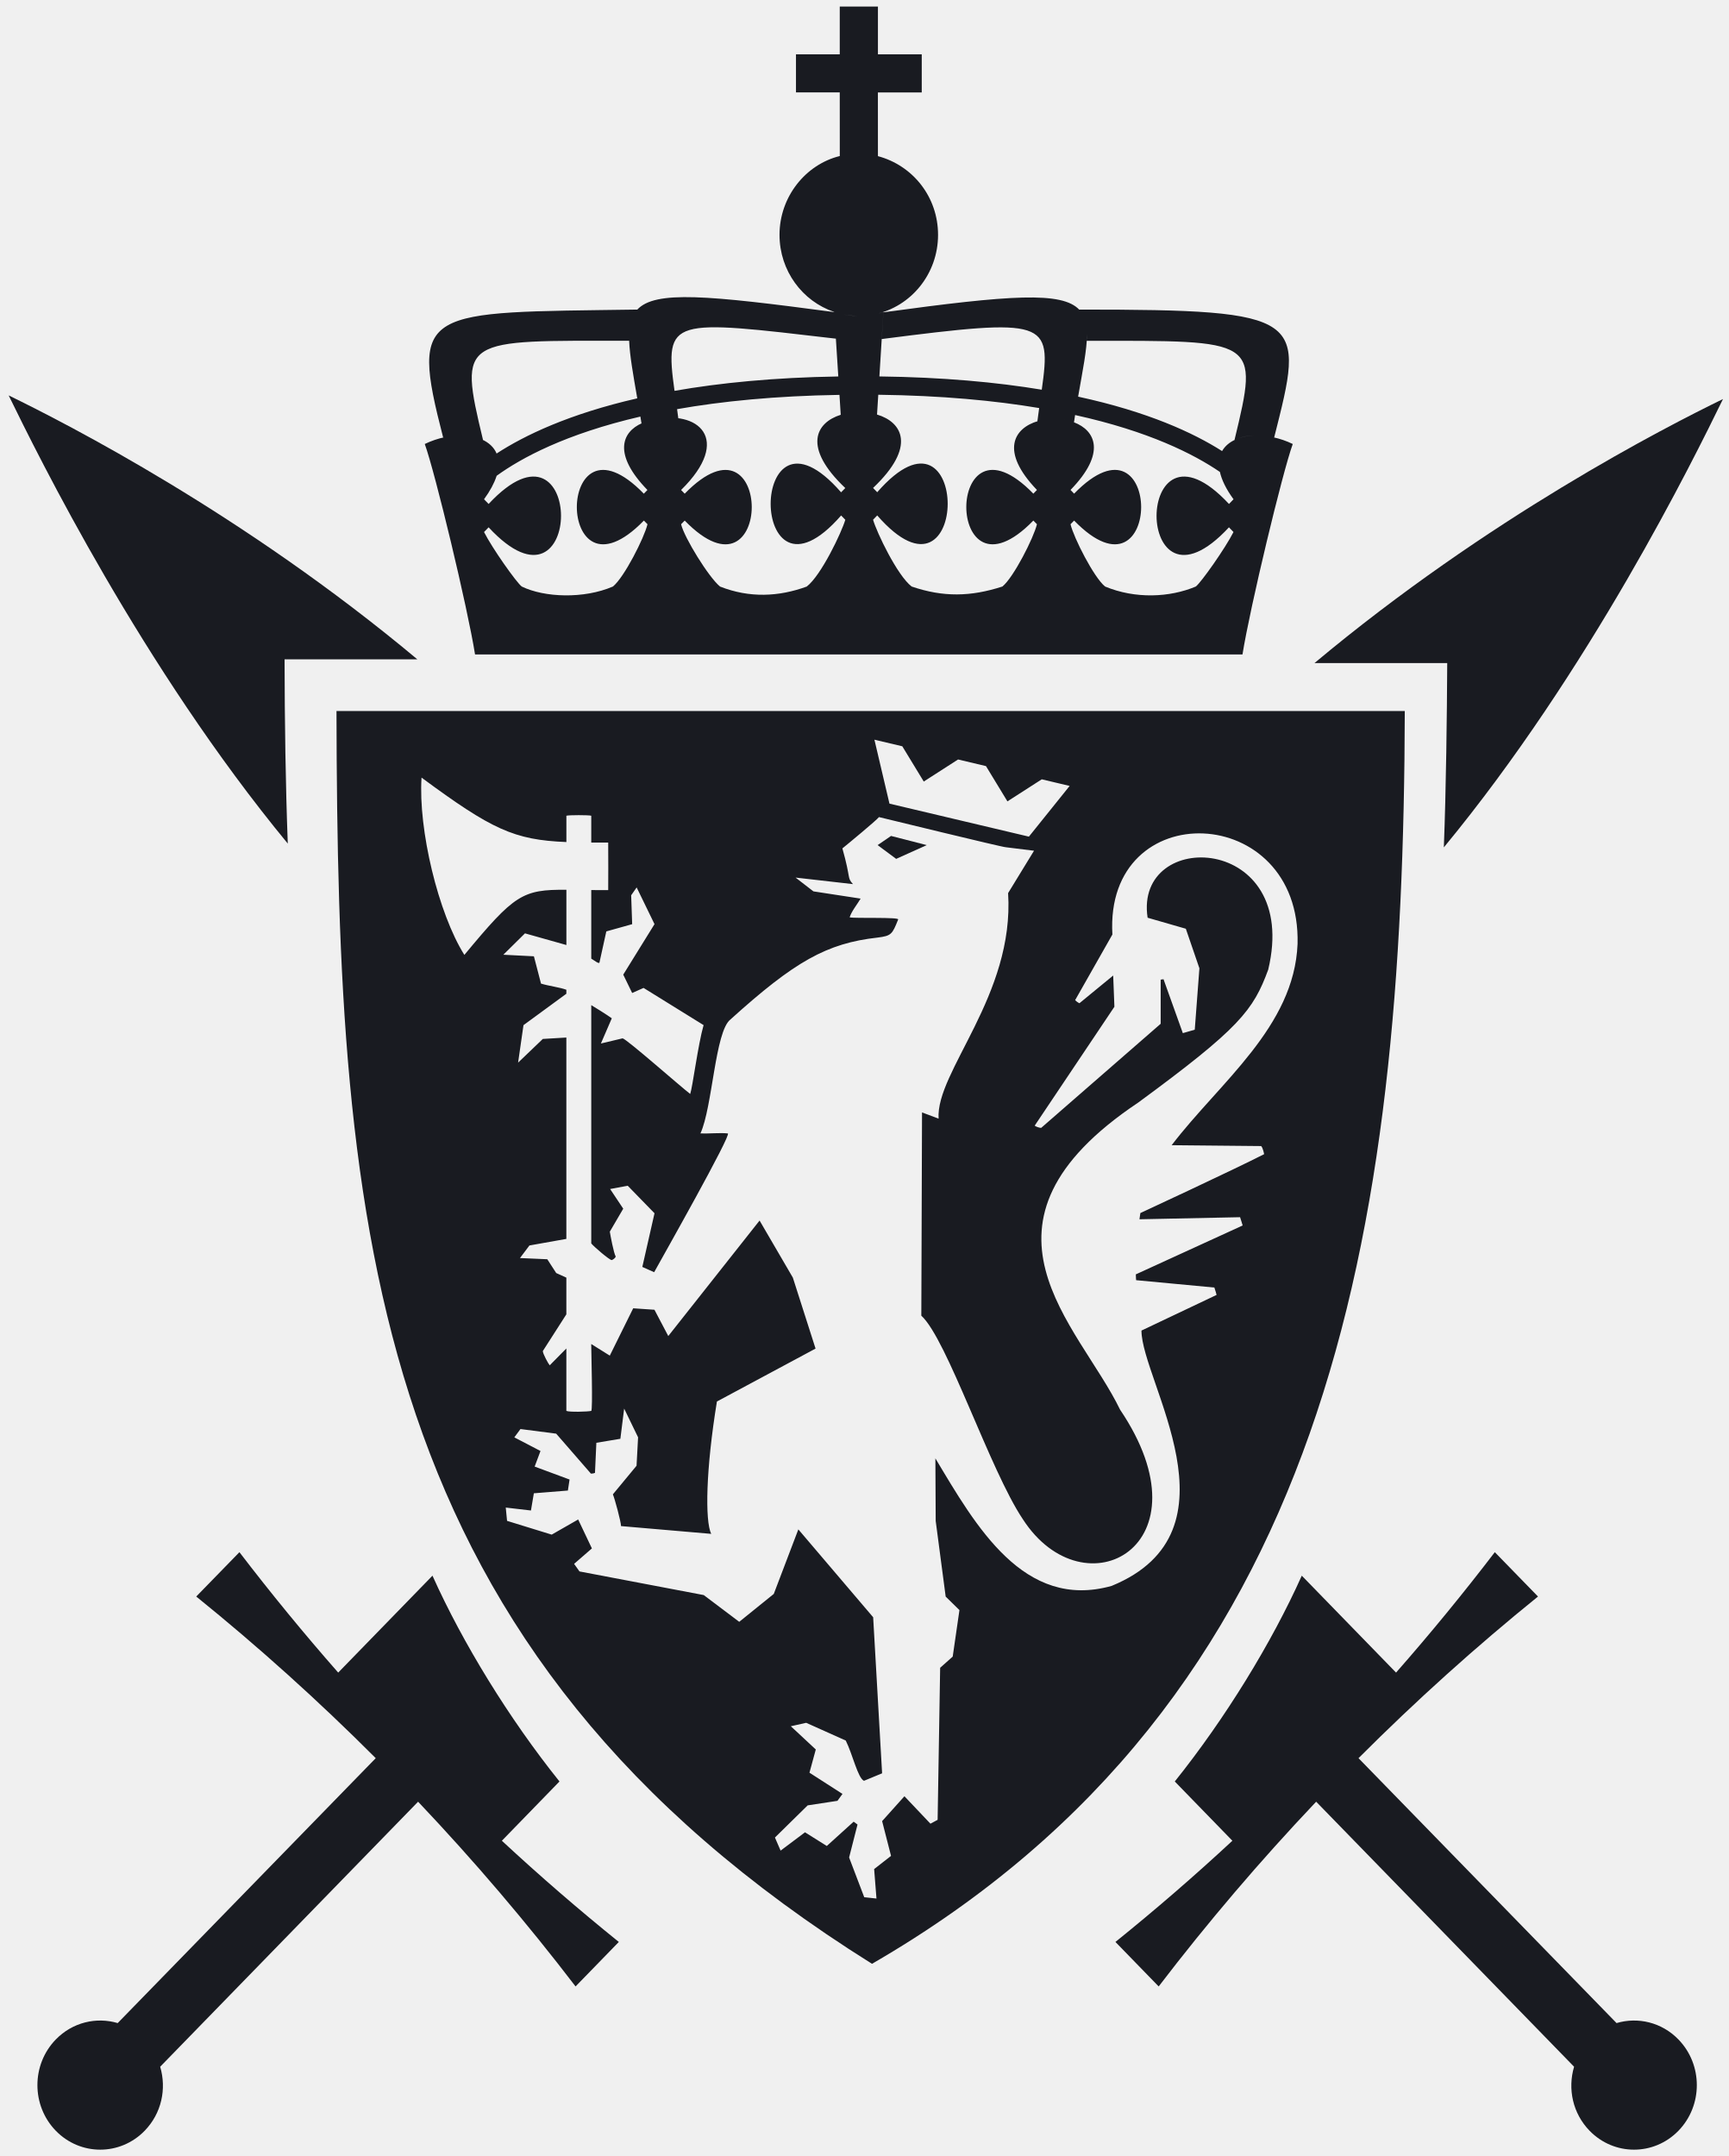
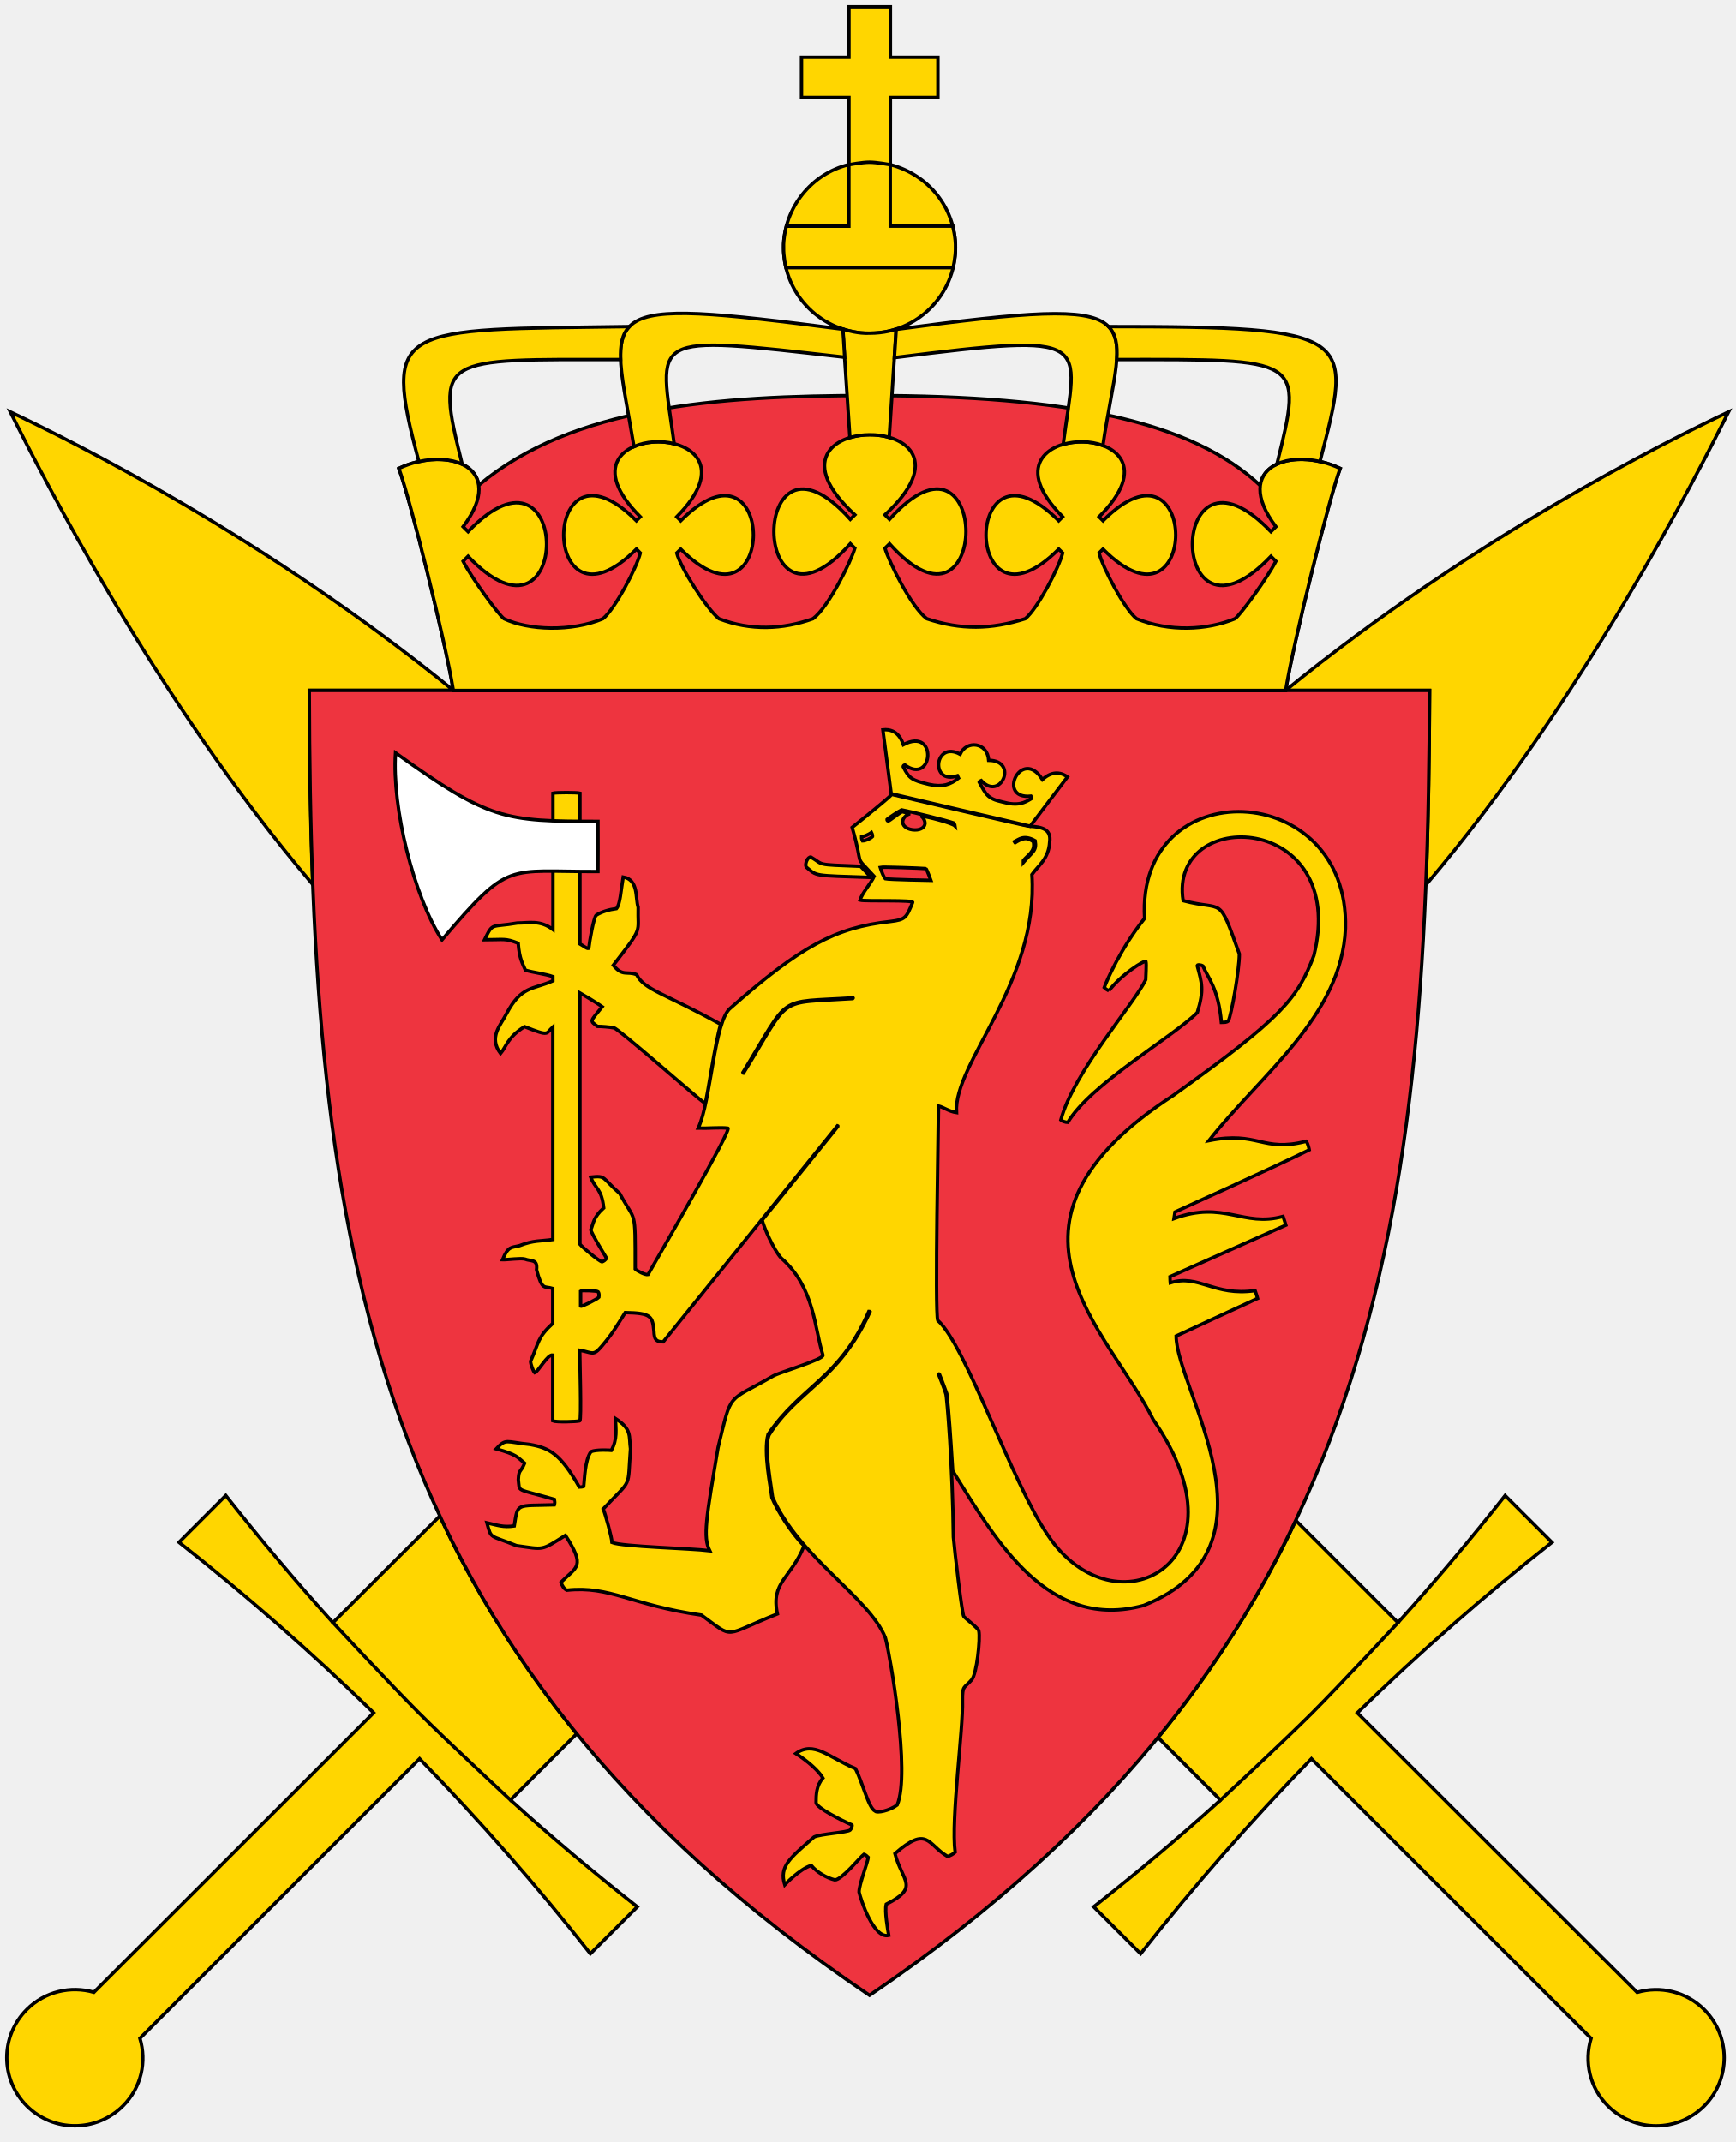
- <svg xmlns="http://www.w3.org/2000/svg" viewBox="0 0 97 121" fill="none">
-   <g clip-path="url(#clip0)" fill="#191B21">
-     <path d="M81.037 47.557C89.216 37.65 95.035 25.815 96.705 22.395 93.43 23.991 83.51 29.072 73.778 37.212 77.418 37.212 80.106 37.212 81.227 37.212 81.212 40.096 81.166 44.211 81.037 47.557zM90.731 113.54L76.248 98.673C79.483 95.435 82.845 92.412 86.322 89.601L83.898 87.112C82.129 89.423 80.297 91.66 78.355 93.87 78.355 93.87 73.401 88.775 73.064 88.431 71.373 92.201 68.765 96.452 65.936 99.981 66.029 100.078 69.169 103.307 69.169 103.307 67.017 105.305 64.857 107.169 62.605 108.987L65.032 111.484C67.771 107.903 70.718 104.442 73.871 101.116L88.347 115.99C87.981 117.228 88.265 118.603 89.218 119.584 90.594 120.998 92.829 120.998 94.204 119.584 95.58 118.168 95.58 115.876 94.204 114.46 93.266 113.492 91.924 113.186 90.731 113.54zM6.606 113.54L21.089 98.673C17.854 95.435 14.492 92.412 11.014 89.601L13.438 87.112C15.208 89.423 17.04 91.66 18.982 93.87 18.982 93.87 23.936 88.775 24.273 88.431 25.964 92.201 28.572 96.452 31.401 99.981 31.308 100.078 28.168 103.307 28.168 103.307 30.32 105.305 32.48 107.169 34.732 108.987L32.304 111.484C29.565 107.903 26.618 104.442 23.466 101.116L8.99 115.99C9.356 117.228 9.072 118.603 8.119 119.584 6.743 120.998 4.508 120.998 3.132 119.584 1.756 118.168 1.756 115.876 3.132 114.46 4.073 113.492 5.412 113.186 6.606 113.54zM15.972 37.002C16.677 37.002 19.445 37.002 23.422 37.002 13.688 28.861 3.763 23.787.486 22.191 2.156 25.609 7.98 37.438 16.152 47.344 16.026 44.005 15.979 40.547 15.972 37.002zM48.089 17.727C47.836 17.721 47.588 17.695 47.347 17.646 47.564 17.693 47.826 17.728 48.089 17.727zM48.945 17.668C48.935 17.67 48.926 17.672 48.916 17.672 48.924 17.67 48.935 17.668 48.945 17.668zM36.5 23.595C36.537 23.585 36.574 23.577 36.611 23.57 36.574 23.577 36.537 23.585 36.5 23.595zM35.434 17.962C35.449 17.915 35.468 17.867 35.487 17.822 35.468 17.867 35.451 17.915 35.434 17.962zM48.911 17.672C48.855 17.68 48.8 17.687 48.743 17.695 48.804 17.689 48.857 17.682 48.911 17.672zM70.631 24.439C70.751 24.442 70.873 24.45 70.997 24.463 70.873 24.448 70.751 24.441 70.631 24.439zM70.41 24.439C70.053 24.45 69.721 24.514 69.433 24.63 69.72 24.515 70.051 24.45 70.41 24.439zM47.127 17.595C47.162 17.605 47.201 17.614 47.241 17.624 47.202 17.614 47.165 17.605 47.127 17.595zM47.106 17.59C47.066 17.579 47.025 17.567 46.986 17.556 47.021 17.567 47.062 17.579 47.106 17.59zM59.348 23.512C59.609 23.525 59.864 23.568 60.102 23.641 59.866 23.568 59.61 23.525 59.348 23.512zM47.132 17.596C47.123 17.594 47.114 17.592 47.105 17.59 47.114 17.592 47.123 17.594 47.132 17.596zM25.519 24.45C25.482 24.454 25.445 24.458 25.41 24.461 25.447 24.459 25.482 24.454 25.519 24.45z" />
-     <path d="M48.942 17.669C48.99 17.661 49.036 17.654 49.084 17.644C49.038 17.652 48.992 17.659 48.942 17.669Z" />
-     <path d="M71.477 24.544C71.489 24.547 71.502 24.547 71.515 24.551C73.222 17.788 73.432 17.374 60.571 17.374C60.575 17.378 60.578 17.384 60.582 17.387C59.609 16.348 56.733 16.548 49.581 17.528L49.489 19.028C58.747 17.837 59.014 17.989 58.47 21.871C55.94 21.452 52.928 21.171 49.357 21.126L49.581 17.515L49.51 17.534C49.51 17.534 49.359 17.588 49.102 17.64C51.125 17.213 52.649 15.38 52.649 13.181C52.649 11.048 51.233 9.287 49.275 8.763C49.275 8.641 49.273 5.485 49.273 5.188L51.734 5.19V3.049H49.275C49.275 3.049 49.275 0.715 49.275 0.369H47.132V3.049H44.675V5.186H47.132C47.132 5.186 47.134 8.285 47.134 8.757C45.222 9.227 43.751 11.039 43.751 13.179C43.751 15.2 45.038 16.91 46.817 17.505L46.82 17.569C46.819 17.535 46.817 17.515 46.817 17.515C39.715 16.571 36.777 16.286 35.764 17.38C35.765 17.378 35.767 17.376 35.769 17.374C23.773 17.55 22.974 17.202 24.872 24.553C24.907 24.546 24.94 24.54 24.974 24.532C24.597 24.611 24.213 24.738 23.841 24.918C24.422 26.523 26.245 34.101 26.662 36.728H69.736C70.155 34.101 71.976 26.523 72.557 24.918C72.204 24.746 71.837 24.622 71.477 24.544ZM47.239 17.623C47.2 17.614 47.161 17.605 47.127 17.595C47.119 17.593 47.112 17.592 47.105 17.59C47.061 17.578 47.021 17.567 46.986 17.556C47.026 17.567 47.066 17.578 47.105 17.59C47.112 17.592 47.119 17.593 47.127 17.595C47.165 17.605 47.201 17.614 47.239 17.623ZM46.913 19.006C46.913 18.989 46.911 18.97 46.911 18.953L47.05 21.128C43.438 21.186 40.4 21.489 37.858 21.935C37.287 17.813 37.661 17.927 46.913 19.006ZM36.29 23.652C36.259 23.662 36.228 23.673 36.197 23.684C36.228 23.673 36.257 23.662 36.29 23.652ZM35.665 17.502C35.654 17.517 35.643 17.53 35.632 17.545C35.643 17.53 35.654 17.515 35.665 17.502ZM35.558 17.668C35.543 17.697 35.528 17.725 35.516 17.753C35.528 17.725 35.543 17.697 35.558 17.668ZM35.485 17.824C35.466 17.869 35.45 17.914 35.434 17.962C35.45 17.914 35.466 17.867 35.485 17.824ZM35.404 18.062C35.397 18.088 35.392 18.114 35.384 18.14C35.392 18.114 35.397 18.086 35.404 18.062ZM35.348 18.328C35.348 18.328 35.348 18.329 35.348 18.328C35.348 18.329 35.348 18.328 35.348 18.328ZM25.109 24.506C25.157 24.499 25.202 24.489 25.25 24.484C25.202 24.489 25.157 24.497 25.109 24.506ZM25.41 24.463C25.447 24.459 25.483 24.454 25.518 24.452C25.481 24.454 25.447 24.459 25.41 24.463ZM25.782 24.437C25.8 24.437 25.82 24.437 25.838 24.437C25.82 24.437 25.802 24.437 25.782 24.437ZM26.059 24.442C26.081 24.444 26.101 24.444 26.121 24.446C26.101 24.444 26.079 24.442 26.059 24.442ZM26.341 24.469C26.354 24.471 26.367 24.473 26.38 24.474C26.367 24.473 26.354 24.471 26.341 24.469ZM26.857 24.589C26.883 24.596 26.906 24.607 26.93 24.615C26.906 24.605 26.883 24.596 26.857 24.589ZM36.139 29.215C36.168 29.246 36.292 29.37 36.341 29.421C36.161 30.181 35.035 32.402 34.402 32.917C32.771 33.621 30.555 33.537 29.283 32.917C28.984 32.691 27.621 30.76 27.167 29.859C27.167 29.859 27.316 29.703 27.424 29.595C32.842 35.436 32.842 22.47 27.424 28.284L27.167 28.02C27.513 27.546 27.737 27.119 27.863 26.737C28.016 26.205 27.942 25.716 27.874 25.452C27.874 25.452 27.874 25.452 27.872 25.452C27.723 25.098 27.431 24.836 27.052 24.665C27.07 24.673 27.092 24.68 27.11 24.69C25.707 18.876 25.93 19.125 35.312 19.125C35.343 19.953 35.536 21.015 35.767 22.356C31.925 23.236 29.43 24.439 27.874 25.452C27.94 25.716 28.016 26.207 27.863 26.737C27.867 26.726 27.87 26.714 27.874 26.703C29.248 25.707 31.739 24.353 35.942 23.379C35.962 23.504 35.984 23.63 36.004 23.759C36.013 23.755 36.022 23.753 36.03 23.75C34.903 24.242 34.384 25.491 36.338 27.499C36.261 27.578 36.135 27.707 36.135 27.707C31.122 22.549 31.122 34.371 36.139 29.215ZM36.394 23.622C36.429 23.613 36.465 23.604 36.502 23.594C36.538 23.585 36.575 23.577 36.611 23.57C36.575 23.577 36.538 23.585 36.502 23.594C36.465 23.604 36.429 23.613 36.394 23.622ZM47.209 28.93C47.267 28.99 47.396 29.121 47.444 29.17C47.239 29.872 46.091 32.294 45.279 32.919C43.704 33.496 42.06 33.569 40.413 32.919C39.782 32.404 38.41 30.183 38.227 29.422C38.279 29.372 38.397 29.248 38.43 29.216C43.447 34.372 43.447 22.551 38.43 27.707C38.43 27.707 38.306 27.58 38.227 27.499C41.142 24.637 39.166 22.954 36.613 23.572C37.092 23.456 37.621 23.485 38.089 23.611C38.06 23.386 38.031 23.171 38.002 22.963C40.507 22.521 43.518 22.218 47.116 22.161L47.187 23.279C45.796 23.714 45.011 25.085 47.442 27.39L47.207 27.63C41.936 21.575 41.936 34.977 47.209 28.93ZM47.347 17.648C47.588 17.697 47.836 17.721 48.089 17.728C47.826 17.728 47.564 17.693 47.347 17.648ZM49.08 17.642C49.035 17.651 48.987 17.659 48.94 17.666C48.931 17.668 48.923 17.668 48.914 17.67C48.913 17.67 48.911 17.67 48.907 17.672C48.856 17.68 48.801 17.687 48.741 17.695C48.796 17.687 48.852 17.68 48.907 17.672C48.909 17.672 48.911 17.672 48.914 17.67C48.923 17.668 48.931 17.666 48.94 17.666C48.991 17.659 49.036 17.651 49.08 17.642ZM58.258 23.632C56.919 24.017 56.091 25.306 58.2 27.497C58.125 27.576 57.998 27.705 57.998 27.705C52.98 22.549 52.98 34.371 57.998 29.215C58.03 29.246 58.151 29.37 58.2 29.421C58.018 30.181 56.893 32.402 56.261 32.917C54.482 33.494 52.935 33.522 51.167 32.917C50.354 32.292 49.204 29.872 49.002 29.168C49.049 29.119 49.177 28.988 49.235 28.928C54.508 34.975 54.508 21.573 49.235 27.625L49.002 27.385C51.455 25.061 50.637 23.686 49.224 23.265L49.294 22.154C52.847 22.199 55.829 22.482 58.324 22.901C58.291 23.137 58.258 23.383 58.225 23.639C58.236 23.637 58.247 23.635 58.258 23.632ZM61.008 18.734C61.008 18.646 61.005 18.562 60.997 18.481C61.005 18.562 61.008 18.646 61.008 18.734ZM60.992 18.41C60.988 18.369 60.983 18.328 60.977 18.288C60.983 18.328 60.988 18.369 60.992 18.41ZM60.954 18.144C60.946 18.108 60.937 18.075 60.93 18.041C60.937 18.077 60.946 18.11 60.954 18.144ZM60.906 17.964C60.893 17.919 60.877 17.876 60.861 17.835C60.879 17.878 60.893 17.921 60.906 17.964ZM60.822 17.741C60.811 17.717 60.799 17.693 60.786 17.67C60.799 17.695 60.81 17.717 60.822 17.741ZM60.708 17.539C60.7 17.528 60.691 17.517 60.682 17.505C60.689 17.519 60.698 17.528 60.708 17.539ZM59.208 23.508C59.248 23.508 59.286 23.51 59.326 23.51C59.286 23.51 59.246 23.508 59.208 23.508ZM60.104 23.641C59.866 23.568 59.609 23.525 59.35 23.512C59.61 23.525 59.866 23.568 60.104 23.641ZM68.976 29.595C69.082 29.703 69.231 29.859 69.231 29.859C68.777 30.76 67.414 32.691 67.117 32.917C65.648 33.537 63.716 33.621 62.023 32.917C61.391 32.402 60.265 30.181 60.084 29.421C60.084 29.421 60.256 29.246 60.286 29.215C65.302 34.371 65.302 22.549 60.286 27.705C60.286 27.705 60.161 27.578 60.084 27.497C62.103 25.424 61.484 24.158 60.279 23.701C60.299 23.562 60.319 23.426 60.341 23.293C64.478 24.203 67.008 25.488 68.468 26.486C68.568 26.928 68.808 27.439 69.233 28.02L68.978 28.284C63.558 22.47 63.558 35.438 68.976 29.595ZM68.591 25.315C66.984 24.293 64.431 23.109 60.511 22.261C60.768 20.776 61.008 19.624 61.008 18.766C61.008 18.882 61.006 19 60.997 19.127C70.573 19.127 70.673 18.962 69.288 24.692C69.31 24.68 69.333 24.673 69.357 24.662C69.023 24.808 68.755 25.027 68.591 25.315ZM69.433 24.628C69.72 24.512 70.051 24.448 70.41 24.437C70.051 24.45 69.72 24.516 69.433 24.628ZM70.418 24.437C70.487 24.435 70.558 24.435 70.631 24.437C70.751 24.441 70.873 24.448 70.997 24.461C70.873 24.448 70.751 24.439 70.631 24.437C70.558 24.437 70.487 24.435 70.418 24.437ZM71.157 24.484C71.19 24.489 71.223 24.495 71.258 24.501C71.223 24.495 71.19 24.489 71.157 24.484Z" />
-     <path d="M70.418 24.437C70.487 24.435 70.558 24.435 70.632 24.437 70.558 24.437 70.487 24.435 70.418 24.437zM60.997 18.481C61.003 18.562 61.007 18.647 61.009 18.735 61.009 18.647 61.005 18.562 60.997 18.481zM48.918 17.672C48.915 17.672 48.912 17.672 48.907 17.675 48.912 17.672 48.915 17.672 48.918 17.672zM36.501 23.594C36.464 23.604 36.429 23.613 36.392 23.623 36.429 23.613 36.466 23.604 36.501 23.594zM18.886 39.905C18.944 69.202 20.708 92.532 48.942 110.214 74.653 95.342 78.779 69.131 78.845 39.905 72.98 39.905 22.201 39.905 18.886 39.905zM50.642 41.883L51.847 43.862 53.773 42.624 55.339 42.995 56.543 44.975 58.47 43.737 60.035 44.108 57.748 46.954 49.922 45.102 49.078 41.514 50.642 41.883zM70.784 64.32C70.891 64.432 70.95 64.775 70.95 64.775 69.229 65.655 64.004 68.08 64.004 68.08L63.953 68.429 69.601 68.312C69.654 68.462 69.745 68.777 69.745 68.777L63.749 71.521C63.749 71.657 63.767 71.847 63.767 71.847L68.158 72.26C68.218 72.42 68.282 72.674 68.282 72.674L64.066 74.675C64.066 77.493 69.867 85.942 62.388 89.006 57.46 90.384 54.766 85.636 52.499 81.846L52.517 85.359 53.077 89.605 53.85 90.362 53.472 92.972 52.767 93.6 52.625 102.134 52.222 102.35 50.762 100.81 49.51 102.206 50.01 104.157 49.062 104.897 49.193 106.551 48.506 106.476 47.657 104.247 48.129 102.397 47.912 102.237 46.405 103.601 45.182 102.833 43.812 103.861 43.494 103.127 45.331 101.322 47.003 101.067 47.285 100.679 45.432 99.488 45.787 98.185 44.386 96.881 45.248 96.688 47.469 97.684C47.857 98.464 48.147 99.793 48.492 99.943L49.509 99.522 49.007 90.764 44.808 85.833 43.429 89.455 41.49 91.021 39.498 89.519 32.525 88.193 32.222 87.768 33.221 86.901 32.45 85.277 30.965 86.127 28.459 85.354 28.386 84.608 29.8 84.773 29.963 83.807 31.873 83.653 31.967 83.035 30.008 82.308 30.336 81.434 28.867 80.668 29.212 80.201 31.216 80.46 33.167 82.704C33.249 82.704 33.327 82.692 33.394 82.662L33.471 80.973 34.819 80.748 35.031 79.053 35.813 80.666 35.727 82.261 34.398 83.867C34.501 84.097 34.856 85.413 34.856 85.648L39.917 86.084C39.562 85.354 39.616 82.454 40.238 78.656L45.774 75.686 44.499 71.702 42.632 68.5 37.508 74.982 36.731 73.506 35.539 73.425 34.225 76.081 33.183 75.429C33.183 75.879 33.281 79.183 33.183 79.183 33.019 79.229 31.962 79.261 31.787 79.183V75.68L30.854 76.624C30.781 76.551 30.466 75.976 30.466 75.825L31.787 73.764V71.704L31.218 71.446 30.717 70.672 29.184 70.605 29.715 69.899 31.787 69.53V58.229L30.466 58.308 29.079 59.637 29.381 57.534 31.787 55.772V55.547C31.41 55.408 30.808 55.337 30.365 55.202L29.966 53.67 28.25 53.582 29.465 52.382 31.789 53.037V49.936C29.319 49.919 28.878 50.196 26.063 53.592 24.599 51.262 23.469 46.559 23.659 43.641 27.599 46.548 28.844 47.138 31.789 47.258V45.78C31.935 45.739 33.026 45.737 33.185 45.78V47.286C33.484 47.288 33.799 47.288 34.136 47.288 34.136 48.048 34.147 49.432 34.136 49.956 33.794 49.958 33.48 49.956 33.185 49.953V53.801C33.336 53.886 33.624 54.124 33.646 54.017L34.03 52.273 35.481 51.867 35.425 50.245 35.733 49.805 36.735 51.865 34.98 54.699 35.481 55.729 36.121 55.444 39.49 57.532C39.182 58.592 38.867 61.044 38.738 61.396 38.2 60.984 35.16 58.302 34.944 58.274L33.726 58.564 34.338 57.15C34.153 57.008 33.287 56.465 33.185 56.41V69.784C33.331 69.968 34.209 70.719 34.333 70.719 34.4 70.702 34.541 70.603 34.557 70.519 34.444 70.326 34.256 69.316 34.227 69.123L34.98 67.835 34.244 66.73 35.231 66.546 36.735 68.091 36.051 71.103 36.715 71.399C37.158 70.599 41.107 63.612 40.848 63.612 40.451 63.563 39.789 63.63 39.312 63.612 39.993 62.134 40.13 57.89 40.996 57.216 44.592 53.966 46.398 52.936 49.264 52.618 50.021 52.522 50.079 52.44 50.407 51.61 50.56 51.457 47.959 51.554 47.688 51.483 47.785 51.157 48.103 50.766 48.304 50.432L45.654 50.026 44.652 49.252 47.874 49.619C47.524 49.226 47.779 49.38 47.28 47.614 47.588 47.366 49.195 46.038 49.334 45.857 49.581 45.913 56.261 47.55 56.459 47.55L58.036 47.745 56.581 50.123C56.946 55.858 52.508 60.145 52.68 62.782L51.75 62.432 51.71 73.839C53.161 75.16 55.554 82.498 57.407 85.26 60.855 90.598 68.019 86.747 62.865 79.113 60.558 74.337 53.667 68.706 63.886 61.877 69.574 57.701 70.336 56.71 71.18 54.42 73.006 46.773 63.638 46.452 64.411 51.505L66.556 52.123 67.318 54.343 67.057 57.789 66.388 57.982 65.304 54.957 65.144 54.98V57.457L58.437 63.299C58.329 63.299 58.129 63.226 58.074 63.173L62.547 56.502 62.479 54.749 60.584 56.304C60.471 56.248 60.403 56.193 60.343 56.13L62.434 52.447C61.983 44.598 73.035 44.995 72.827 52.976 72.639 57.635 68.453 60.744 65.761 64.271L70.784 64.32z" />
-     <path d="M50.01 46.915L49.257 47.43L50.298 48.202L52.014 47.43L50.01 46.915Z" />
+ <svg xmlns="http://www.w3.org/2000/svg" viewBox="0 0 256 316">
+   <style>.st0,.st1{fill:#ffd600;stroke:#000;stroke-width:.5}.st1{fill:#ee343f}</style>
+   <g id="svg_1">
+     <path id="svg_2" d="m189.654,101.85c10.37,0 18.04,0 21.23,0c-0.04,8 -0.17,19.41 -0.54,28.69c23.31,-27.48 39.89,-60.3 44.65,-69.78c-9.34,4.43 -37.61,18.52 -65.34,41.09z" class="st0" />
+     <g id="svg_3">
+       <path id="svg_4" d="m180.054,265.55c-6.13,5.54 -12.29,10.71 -18.71,15.75l6.92,6.92c7.81,-9.93 16.21,-19.53 25.19,-28.76l41.26,41.25c-1.05,3.44 -0.23,7.25 2.48,9.97c3.92,3.92 10.29,3.92 14.21,0c3.92,-3.93 3.92,-10.28 0,-14.21c-2.68,-2.68 -6.5,-3.53 -9.9,-2.55l-41.28,-41.23c9.22,-8.98 18.8,-17.36 28.71,-25.16l-6.91,-6.9c-5.05,6.41 -10.26,12.61 -15.8,18.74" class="st0" />
+       <path id="svg_5" d="m170.834,256.33c0.27,0.27 9.21,9.23 9.21,9.23s9.1,-8.45 13.47,-12.81c4.34,-4.35 12.71,-13.37 12.71,-13.37s-14.12,-14.13 -15.08,-15.08c-4.81,10.45 -12.25,22.24 -20.31,32.03z" class="st0" />
+       <path id="svg_6" d="m75.304,265.55c6.13,5.54 12.29,10.71 18.7,15.75l-6.92,6.92c-7.81,-9.93 -16.2,-19.53 -25.19,-28.76l-41.26,41.25c1.04,3.43 0.23,7.24 -2.49,9.96c-3.92,3.92 -10.28,3.92 -14.2,0c-3.92,-3.93 -3.93,-10.28 0,-14.21c2.68,-2.68 6.5,-3.53 9.9,-2.55l41.27,-41.23c-9.21,-8.98 -18.8,-17.36 -28.71,-25.16l6.9,-6.9c5.05,6.41 10.26,12.61 15.8,18.74" class="st0" />
+       <path id="svg_7" d="m85.074,255.77c-1.46,1.46 -9.77,9.78 -9.77,9.78s-9.11,-8.45 -13.47,-12.81c-4.35,-4.35 -12.71,-13.37 -12.71,-13.37s13.09,-13.09 15.77,-15.74c4.79,10.57 12.09,22.23 20.18,32.14z" class="st0" />
+     </g>
+     <path id="svg_8" d="m66.874,101.84c-11.33,0 -19.22,0 -21.23,0c0.02,9.83 0.16,19.42 0.52,28.68c-23.29,-27.47 -39.89,-60.27 -44.65,-69.76c9.33,4.43 37.62,18.5 65.36,41.08z" class="st0" />
+     <g id="svg_9">
+       <path id="svg_10" d="m45.624,101.86c9.45,0 148.54,0 165.25,0c-0.19,81.06 -8.75,142.3 -82.61,192.5c-74.22,-50.2 -82.47,-111.25 -82.64,-192.5z" class="st1" />
+     </g>
+     <g id="svg_11">
+       <g id="svg_12">
+         <g id="svg_13">
+           <path id="svg_14" d="m128.494,129.44c-0.36,-0.41 -1.39,-1.48 -1.55,-1.64c-6.9,-0.26 -5.29,-0.18 -7.32,-1.36c-0.47,-0.07 -0.93,0.98 -0.7,1.47c1.69,1.37 0.82,1.24 9.57,1.53" fill="#fed600" stroke="#000" stroke-width=".5" />
+           <g id="svg_15">
+             <path id="svg_16" d="m163.584,146.17c-0.32,-0.16 -0.51,-0.3 -0.69,-0.48c0.41,-1.1 2.44,-5.8 5.96,-10.21c-1.28,-21.77 30.21,-20.67 29.62,1.47c-0.53,12.92 -12.47,21.55 -20.14,31.32c7.3,-1.47 7.84,1.78 14.33,0.1c0.31,0.31 0.47,1.26 0.47,1.26c-4.9,2.44 -19.8,9.17 -19.8,9.17l-0.15,0.97c7.37,-2.73 10.16,1.32 16.09,-0.32c0.15,0.41 0.41,1.29 0.41,1.29l-17.09,7.61c0,0.38 0.05,0.9 0.05,0.9c4.2,-1.34 6.43,2.03 12.51,1.15c0.17,0.44 0.36,1.15 0.36,1.15l-12.01,5.55c0,7.82 16.53,31.25 -4.78,39.74c-14.04,3.82 -21.72,-9.35 -28.19,-19.86c-0.3,-4.76 -0.58,-9.03 -0.87,-11.37c-0.63,-1.78 -1.1,-2.9 -1.1,-2.9c-0.05,-0.05 -0.13,0 -0.1,0.08c0.22,0.56 1.03,2.6 1.06,2.84c0.15,0.3 1.01,10.63 1.11,21.13c0.19,2.15 1.28,11.46 1.55,11.74c0.36,0.35 2.2,1.79 2.2,2.1c0.26,1.11 -0.3,6.43 -1.07,7.24c-1.06,1.23 -1.37,0.73 -1.34,3.05c0.14,4.1 -1.72,17.45 -1.08,22.36c-0.18,0.18 -0.81,0.6 -1.15,0.6c-2.95,-1.75 -2.88,-4.61 -7.73,-0.4c1.08,4.1 3.7,4.96 -1.28,7.47c-0.27,1.03 0.23,3.81 0.37,4.59c-2.24,0.57 -4.14,-5.31 -4.38,-6.39c0,-1.19 1.34,-4.47 1.34,-5.13c-0.41,-0.41 -0.62,-0.44 -0.62,-0.44c-0.46,0.32 -3.26,3.78 -4.29,3.78c-1.21,-0.3 -2.63,-1.11 -3.48,-2.13c-1.69,0.49 -3.91,2.85 -3.91,2.85c-0.85,-2.72 0.76,-3.93 4.33,-7.05c0.89,-0.44 4.98,-0.68 5.32,-1.03c0.15,-0.14 0.37,-0.69 0.25,-0.75c-1.35,-0.58 -5.28,-2.54 -5.28,-3.3c0,-1.13 0.03,-2.5 1.01,-3.61c-0.59,-1.02 -2.13,-2.42 -3.99,-3.62c2.67,-1.91 4.8,0.53 8.79,2.23c1.1,2.16 1.93,5.85 2.91,6.26c0.21,0.33 2.13,-0.05 3.24,-0.9c2.01,-4.67 -1.08,-22.23 -1.7,-24.51c-0.02,-0.08 -0.05,-0.14 -0.05,-0.19c-2.44,-5.98 -12.77,-11.88 -16.62,-20.7c-0.48,-3.35 -1.19,-7.5 -0.53,-9.17c4.13,-6.64 10.24,-7.96 14.89,-18.18c-0.08,-0.08 -0.03,-0.06 -0.17,-0.06c-4.31,9.95 -9.95,10.91 -14.86,18.14c-0.73,2.64 0.42,8.04 0.57,9.34c0.73,1.78 2.79,5.15 4.74,7.1c-1.9,4.78 -4.96,5.31 -3.93,10.04c-8.16,3.24 -6.2,3.83 -11.2,0.18c-10.39,-1.48 -13.45,-4.36 -19.87,-3.68c-0.39,-0.16 -0.74,-0.68 -0.86,-1.18c2.33,-2.32 3.66,-2.22 0.65,-6.91c-3.67,2.32 -3.08,2.09 -7.22,1.52c-4.03,-1.65 -3.68,-0.88 -4.36,-3.37c1.54,0.34 2.38,0.7 4.03,0.46c0.56,-3.45 0.17,-2.94 5.91,-3.11c0.08,-0.28 0.09,-0.33 0,-0.81c-5.88,-1.7 -5.05,-0.99 -5.31,-2.91c0.08,-1.59 0.32,-0.95 0.93,-2.42c-1.12,-0.92 -1.08,-1.25 -4.19,-2.12c1.49,-1.58 1.38,-1.01 4.95,-0.65c2.88,0.52 4.5,1.33 7.31,6.29c0.24,0 0.46,-0.03 0.65,-0.11c0.1,-0.72 0.15,-3.96 1.08,-5.12c0.75,-0.32 2.69,-0.22 2.99,-0.19c0.92,-1.6 0.67,-3.15 0.6,-4.7c2.51,1.64 1.96,2.59 2.23,4.47c-0.47,6.09 0.36,4.21 -4.03,8.88c0.29,0.64 1.3,4.29 1.3,4.94c1.54,0.63 11.57,0.86 14.42,1.21c-1.01,-2.03 -0.54,-4.69 1.24,-15.23c2.07,-8.46 1.21,-6.52 8.11,-10.53c1,-0.57 7.55,-2.46 7.35,-3.08c-1.25,-3.94 -1.23,-10.04 -6.17,-14.34c-1.1,-1.23 -2.52,-4.47 -2.79,-5.59c1.6,-1.93 11.17,-13.82 11.17,-13.82c0.03,-0.08 -0.05,-0.1 -0.05,-0.1l-25.72,31.89c-1.04,0 -1.33,-0.33 -1.37,-1.58c-0.22,-2.21 -0.39,-2.66 -4.24,-2.74c-1.42,2.25 -1.86,3.07 -3.44,4.94c-1.31,1.55 -1.37,0.95 -3.27,0.62c0,1.25 0.28,10.41 0,10.41c-0.47,0.13 -3.48,0.22 -3.98,0l0,-9.71c-0.79,-0.11 -2.13,2.46 -2.66,2.62c-0.21,-0.2 -0.61,-1.27 -0.61,-1.69c1.25,-2.79 0.97,-3.48 3.27,-5.59l0,-5.16c-1.28,-0.4 -1.54,0.4 -2.39,-2.75c0.2,-1.63 -0.82,-1.22 -1.71,-1.58c-0.61,-0.18 -2.54,0.11 -3.31,0.09c0.85,-2.05 1.28,-1.75 2.5,-2.07c2.12,-0.83 3.1,-0.64 4.92,-0.91l0,-31.35c-1.08,0.97 -0.35,1.47 -4.17,-0.05c-2.51,1.56 -2.67,2.93 -3.54,3.96c-1.79,-2.4 -0.01,-4.14 0.86,-5.83c2.21,-4.2 3.86,-3.55 6.86,-4.89l0,-0.62c-1.08,-0.39 -2.79,-0.58 -4.05,-0.95c-0.38,-0.92 -0.88,-1.59 -1.07,-3.98c-1.97,-0.77 -2.03,-0.51 -4.96,-0.51c1.29,-2.63 0.86,-1.78 4.83,-2.47c1.75,0 3.36,-0.48 5.26,0.96l0,-20.12c0.41,-0.11 3.52,-0.12 3.98,0l0,22.24c0.43,0.23 1.25,0.9 1.31,0.6c0.08,-0.84 0.73,-4.59 1.1,-4.84c0.71,-0.47 1.88,-0.83 2.98,-0.97c0.56,-0.67 0.64,-2.58 0.99,-4.66c2.3,0.38 1.77,3.14 2.21,4.46c-0.11,3.95 0.86,2.7 -3.67,8.56c1.41,1.73 1.97,0.8 3.45,1.39c1.05,2.22 4.27,2.81 12.4,7.32c-0.88,2.94 -1.94,10.72 -2.3,11.69c-1.53,-1.14 -12.82,-11.08 -13.45,-11.16c-0.69,-0.14 -1.88,-0.22 -2.43,-0.22c-1.16,-0.87 -1.14,-0.63 0.7,-2.9c-0.53,-0.39 -3,-1.9 -3.29,-2.05l0,37.09c0.42,0.51 2.92,2.59 3.27,2.59c0.19,-0.05 0.59,-0.32 0.64,-0.56c-0.32,-0.54 -2.23,-3.64 -2.31,-4.17c0.4,-0.9 0.32,-1.8 1.91,-3.22c-0.31,-2.88 -1.27,-2.83 -1.93,-4.55c2.32,-0.24 1.58,0.03 4.29,2.42c2.37,4.43 2.29,1.87 2.29,11.14c0.32,0.32 1.52,0.91 1.89,0.82c1.26,-2.22 12.52,-21.6 11.78,-21.6c-1.13,-0.14 -3.02,0.05 -4.38,0c1.94,-4.1 2.33,-15.87 4.8,-17.74c10.25,-9.01 15.4,-11.87 23.57,-12.75c2.16,-0.27 2.32,-0.49 3.25,-2.79c0.44,-0.43 -6.98,-0.15 -7.75,-0.36c0.34,-1.1 1.63,-2.49 2.08,-3.51c-3.21,-3.53 -1.38,-0.8 -3.24,-7.22c0.88,-0.69 5.46,-4.37 5.85,-4.87c0.71,0.15 19.74,4.69 20.31,4.69c1.74,0.11 3.25,0.37 2.97,2.34c-0.13,2.51 -1.77,3.56 -2.62,4.8c1.04,15.91 -11.61,27.79 -11.12,35.11c-1.11,-0.17 -1.85,-0.75 -2.65,-0.97c0,1.86 -0.57,30.62 -0.11,31.64c4.13,3.66 10.96,24.01 16.24,31.68c9.83,14.8 30.24,4.12 15.55,-17.05c-6.58,-13.25 -26.21,-28.86 2.91,-47.8c16.21,-11.58 18.38,-14.33 20.79,-20.68c5.2,-21.21 -21.49,-22.09 -19.29,-8.08c6.15,1.63 5.11,-1.03 8.29,7.87c0,2.41 -1.18,9.04 -1.62,9.87c-0.22,0.22 -0.55,0.22 -1.03,0.22c-0.45,-5.08 -1.99,-6.56 -2.72,-8.32c-0.26,-0.17 -0.91,-0.27 -0.83,0c0.67,2.5 1.04,3.51 0,6.87c-3.65,3.65 -15.77,10.56 -19.11,16.2c-0.31,0 -0.88,-0.2 -1.03,-0.35c1.89,-7.08 10.81,-17.1 12.53,-20.69c0,-0.46 0.14,-2.25 0.03,-2.68c-0.13,-0.3 -3.64,1.9 -5.46,4.31" class="st0" />
+             <path id="svg_17" d="m129.844,127.95c0.17,0.59 0.56,1.54 0.75,1.68c0.58,0.14 6.72,0.24 6.72,0.24s-0.63,-1.72 -0.73,-1.73c-0.7,-0.07 -6.45,-0.27 -6.74,-0.19z" class="st1" />
+             <path id="svg_18" d="m128.704,123.41c-0.32,0.32 -1.08,0.64 -1.46,0.64c-0.07,-0.14 -0.17,-0.3 -0.15,-0.6c0.41,-0.05 1.08,-0.37 1.46,-0.63c0.14,0.27 0.16,0.47 0.15,0.59z" class="st1" />
+             <path id="svg_19" d="m149.624,124.16c0.68,-0.34 1.41,-1.07 3.07,-0.13c0.26,1.53 -0.38,1.6 -1.74,3.19l0,-0.27c0.59,-0.78 1.83,-1.34 1.47,-2.8c-0.55,-0.28 -1,-0.92 -2.68,0.16c-0.04,-0.04 -0.04,0.01 -0.12,-0.15z" class="st1" />
+             <path id="svg_20" d="m140.854,121.82c-0.03,-0.19 0.05,-0.1 -0.19,-0.42c-1.07,-0.38 -6.08,-1.62 -7.67,-1.93c-0.3,0.15 -1.97,1.21 -2.14,1.41c0,0.2 0.05,0.22 0.2,0.22c0.15,0 1.46,-1.09 2.03,-1.36c0,0 0.69,0.17 1.16,0.31c-0.55,0.12 -1.03,0.61 -1.08,1.06c-0.09,0.64 0.48,1.16 1.45,1.3c0.96,0.12 1.74,-0.22 1.83,-0.87c0.04,-0.35 -0.19,-0.92 -0.61,-1.18c1.09,0.13 4.63,1.07 5.02,1.46z" class="st1" />
+             <path id="svg_21" d="m125.784,147.32c-11.5,0.75 -8.91,-0.66 -16.11,11c-0.09,0 -0.04,-0.06 -0.07,-0.12c7.17,-11.74 4.74,-10.25 16.25,-10.99c0.02,0.03 -0.05,0.09 -0.07,0.11z" fill="none" stroke="#000" stroke-width=".5" />
+             <path id="svg_22" d="m85.644,190.45l0,2.25c0.22,0.08 2.45,-1.05 2.69,-1.32c0.05,-0.35 0.02,-0.67 -0.13,-0.82c-0.14,-0.14 -2.45,-0.23 -2.56,-0.11z" fill="#ef3e42" stroke="#000" stroke-width=".5" />
+             <path id="svg_23" d="m131.464,117.09c-0.05,-0.39 -1.06,-8.05 -1.23,-9.42c2.27,-0.25 2.87,1.78 3.02,2.19c5.09,-2.71 4.44,6.05 0.22,2.99c-0.15,0.04 -0.23,0.13 -0.24,0.25c0.87,1.76 1.3,2.01 3.8,2.61c1.99,0.46 3.21,0.02 4.37,-0.93c-0.06,-0.15 -0.16,-0.34 -0.16,-0.34c-4.08,1.42 -3.46,-5.25 0.38,-3.18c0.95,-2.1 4.03,-1.79 4.22,0.9c4.46,0.05 1.72,6.12 -1.11,2.98c-0.13,0.05 -0.24,0.12 -0.29,0.24c1,1.81 1.19,2.44 3.44,2.93c2.28,0.64 3.25,0.12 4.28,-0.51c0.04,-0.09 0,-0.25 -0.08,-0.35c-5.2,0.52 -1.37,-7.34 1.68,-2.45c1.57,-1.42 2.88,-0.98 3.7,-0.39c-0.75,1 -4.98,6.59 -5.51,7.27c-4.35,-1.01 -16,-3.72 -20.49,-4.79z" class="st0" />
+           </g>
+         </g>
+       </g>
+       <path id="svg_24" d="m88.204,128.57c-13.53,0.06 -12.94,-1.73 -23.01,10.08c-4.17,-6.46 -7.39,-19.5 -6.85,-27.59c13.81,9.91 16,10.11 29.86,10.11c0,2.11 0.03,5.95 0,7.4z" fill="#fff" stroke="#000" stroke-width=".5" />
+     </g>
+     <g id="svg_25">
+       <path id="svg_26" d="m189.654,101.86c1.19,-7.29 6.38,-28.31 8.04,-32.76c-5.21,-2.45 -11.26,-1.49 -11.79,2.51c-10.09,-9.43 -28.21,-13.26 -57.71,-13.26c-22.49,0 -43.75,1.63 -57.57,13.22c-0.57,-3.97 -6.59,-4.92 -11.78,-2.47c1.66,4.45 6.85,25.47 8.04,32.76c2.6,0 122.77,0 122.77,0z" class="st1" />
+       <g id="svg_27">
+         <g id="svg_28">
+           <path id="svg_29" d="m189.654,101.86c1.19,-7.29 6.38,-28.31 8.04,-32.76c-7.25,-3.41 -16.12,-0.22 -9.48,8.6l-0.73,0.73c-15.44,-16.12 -15.44,19.84 0,3.64c0.3,0.3 0.73,0.73 0.73,0.73c-1.29,2.5 -5.18,7.85 -6.03,8.48c-4.19,1.72 -9.69,1.95 -14.52,0c-1.8,-1.43 -5.01,-7.59 -5.53,-9.7c0,0 0.49,-0.48 0.58,-0.57c14.3,14.3 14.3,-18.49 0,-4.19c0,0 -0.36,-0.36 -0.58,-0.58c14.76,-14.75 -19.97,-14.75 -5.38,0c-0.21,0.22 -0.58,0.58 -0.58,0.58c-14.3,-14.3 -14.3,18.49 0,4.19c0.09,0.09 0.44,0.43 0.58,0.57c-0.52,2.11 -3.73,8.27 -5.52,9.7c-5.07,1.6 -9.48,1.68 -14.52,0c-2.32,-1.73 -5.59,-8.45 -6.17,-10.4c0.14,-0.14 0.5,-0.5 0.67,-0.66c15.03,16.77 15.03,-20.4 0,-3.61l-0.67,-0.66c17.09,-15.76 -21.53,-15.76 -4.44,0l-0.67,0.66c-15.03,-16.78 -15.03,20.39 0,3.61c0.17,0.17 0.53,0.53 0.67,0.66c-0.58,1.95 -3.85,8.66 -6.17,10.4c-4.49,1.6 -9.17,1.8 -13.87,0c-1.8,-1.43 -5.71,-7.59 -6.23,-9.7c0.14,-0.14 0.48,-0.48 0.58,-0.57c14.3,14.3 14.3,-18.49 0,-4.19c0,0 -0.36,-0.36 -0.58,-0.58c14.59,-14.75 -20.14,-14.75 -5.38,0c-0.22,0.22 -0.58,0.58 -0.58,0.58c-14.3,-14.3 -14.3,18.49 0,4.19c0.08,0.09 0.44,0.43 0.58,0.57c-0.51,2.11 -3.73,8.27 -5.52,9.7c-4.65,1.95 -10.96,1.72 -14.59,0c-0.85,-0.63 -4.74,-5.98 -6.03,-8.48c0,0 0.43,-0.43 0.73,-0.73c15.44,16.2 15.44,-19.76 0,-3.64l-0.73,-0.73c6.64,-8.82 -2.23,-12.01 -9.48,-8.6c1.66,4.45 6.85,25.47 8.04,32.76l122.78,0z" class="st0" />
+           <g id="svg_30">
+             <path id="svg_31" d="m131.334,24.29c5.57,1.46 9.61,6.34 9.61,12.25c0,6.98 -5.68,12.63 -12.68,12.63c-7,0 -12.67,-5.65 -12.67,-12.63c0,-5.93 4.19,-10.96 9.64,-12.26c0,-1.31 0,-9.91 0,-9.91l-7,0l0,-5.93l7,0l0,-7.44l6.11,0c0,0.96 0,7.44 0,7.44l7.01,0l0,5.93l-7.01,0c-0.01,0.83 -0.01,9.58 -0.01,9.92z" class="st0" />
+             <path id="svg_32" d="m140.534,33.37c0,0 0.47,1.75 0.41,3.2c0.04,1.21 -0.35,2.92 -0.35,2.92l-24.66,0c0,0 -0.38,-1.72 -0.34,-2.92c-0.07,-1.41 0.41,-3.2 0.41,-3.2l9.22,0l0,-9.07c0,0 1.99,-0.37 3.04,-0.37c1.05,0 3.06,0.37 3.06,0.37l0,9.06l9.21,0l0,0.01z" class="st0" />
+           </g>
+           <g id="svg_33">
+             <g id="svg_34">
+               <path id="svg_35" d="m125.374,64.55c1.81,-0.53 3.98,-0.56 5.8,-0.03l1.02,-15.96l-0.2,0.05c0,0 -1.48,0.54 -3.72,0.54c-1.64,0.08 -3.36,-0.42 -3.82,-0.57c-0.07,-0.02 -0.14,-0.04 -0.14,-0.04l1.06,16.01z" class="st0" />
+             </g>
+             <path id="svg_36" d="m124.334,48.57c-37.72,-4.88 -34.24,-3.42 -30.82,17.31c1.75,-0.77 4.02,-0.92 5.94,-0.42c-2.18,-16.11 -4.39,-16.12 25.15,-12.76c-0.08,-1.72 -0.27,-4.13 -0.27,-4.13z" class="st0" />
+             <path id="svg_37" d="m131.934,52.76c29.93,-3.75 26.9,-2.7 24.9,12.79c1.87,-0.53 4.1,-0.51 5.86,0.17c2.91,-19.61 8.53,-22.33 -30.49,-17.13l-0.27,4.17z" class="st0" />
+             <path id="svg_38" d="m188.364,68.47c1.66,-0.8 3.96,-0.92 6.35,-0.39c4.87,-18.75 5.46,-19.9 -31.19,-19.9c1.09,1.09 1.36,2.69 1.22,4.86c27.29,0 27.57,-0.46 23.62,15.43z" class="st0" />
+             <path id="svg_39" d="m91.544,53.04c-0.08,-2.19 0.23,-3.78 1.3,-4.86c-34.19,0.49 -36.47,-0.48 -31.06,19.91c2.39,-0.54 4.71,-0.39 6.39,0.38c-4,-16.13 -3.37,-15.43 23.37,-15.43z" class="st0" />
+           </g>
+         </g>
+       </g>
+     </g>
  </g>
-   <defs>
-     <clipPath id="clip0">
-       <path d="M0.486 0.369H96.705V120.642H0.486V0.369Z" fill="#fff" />
-     </clipPath>
-   </defs>
</svg>
